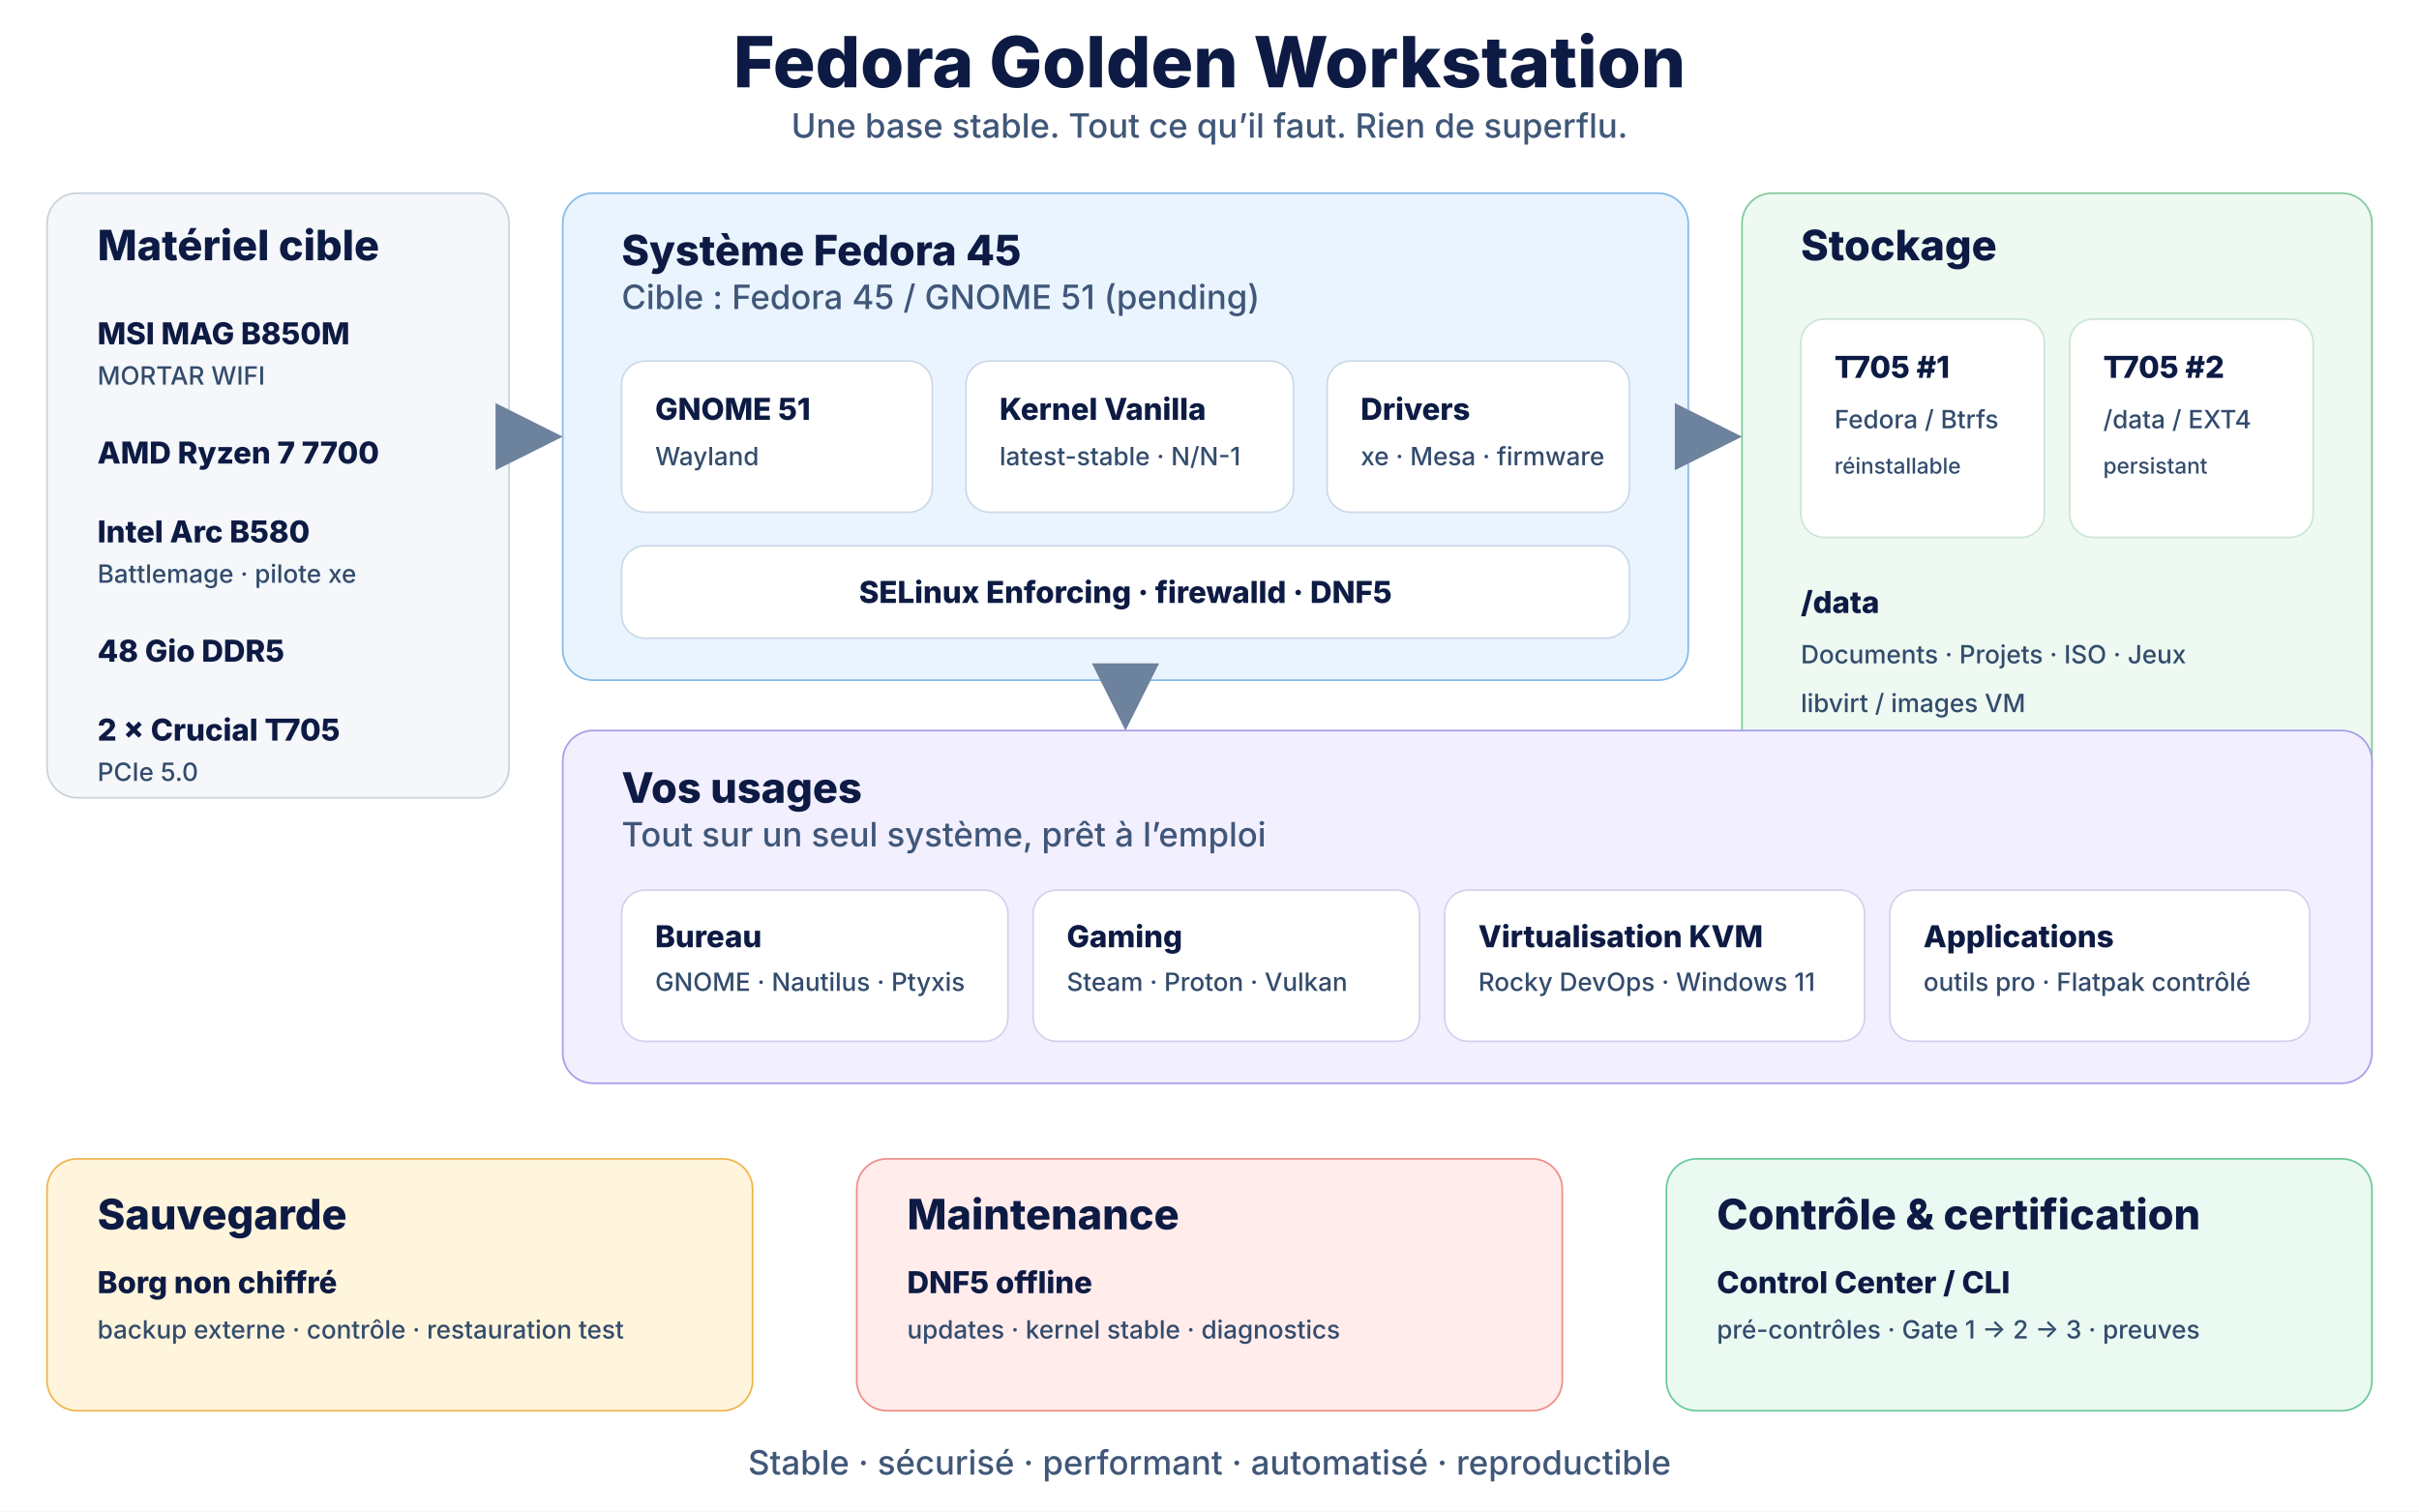
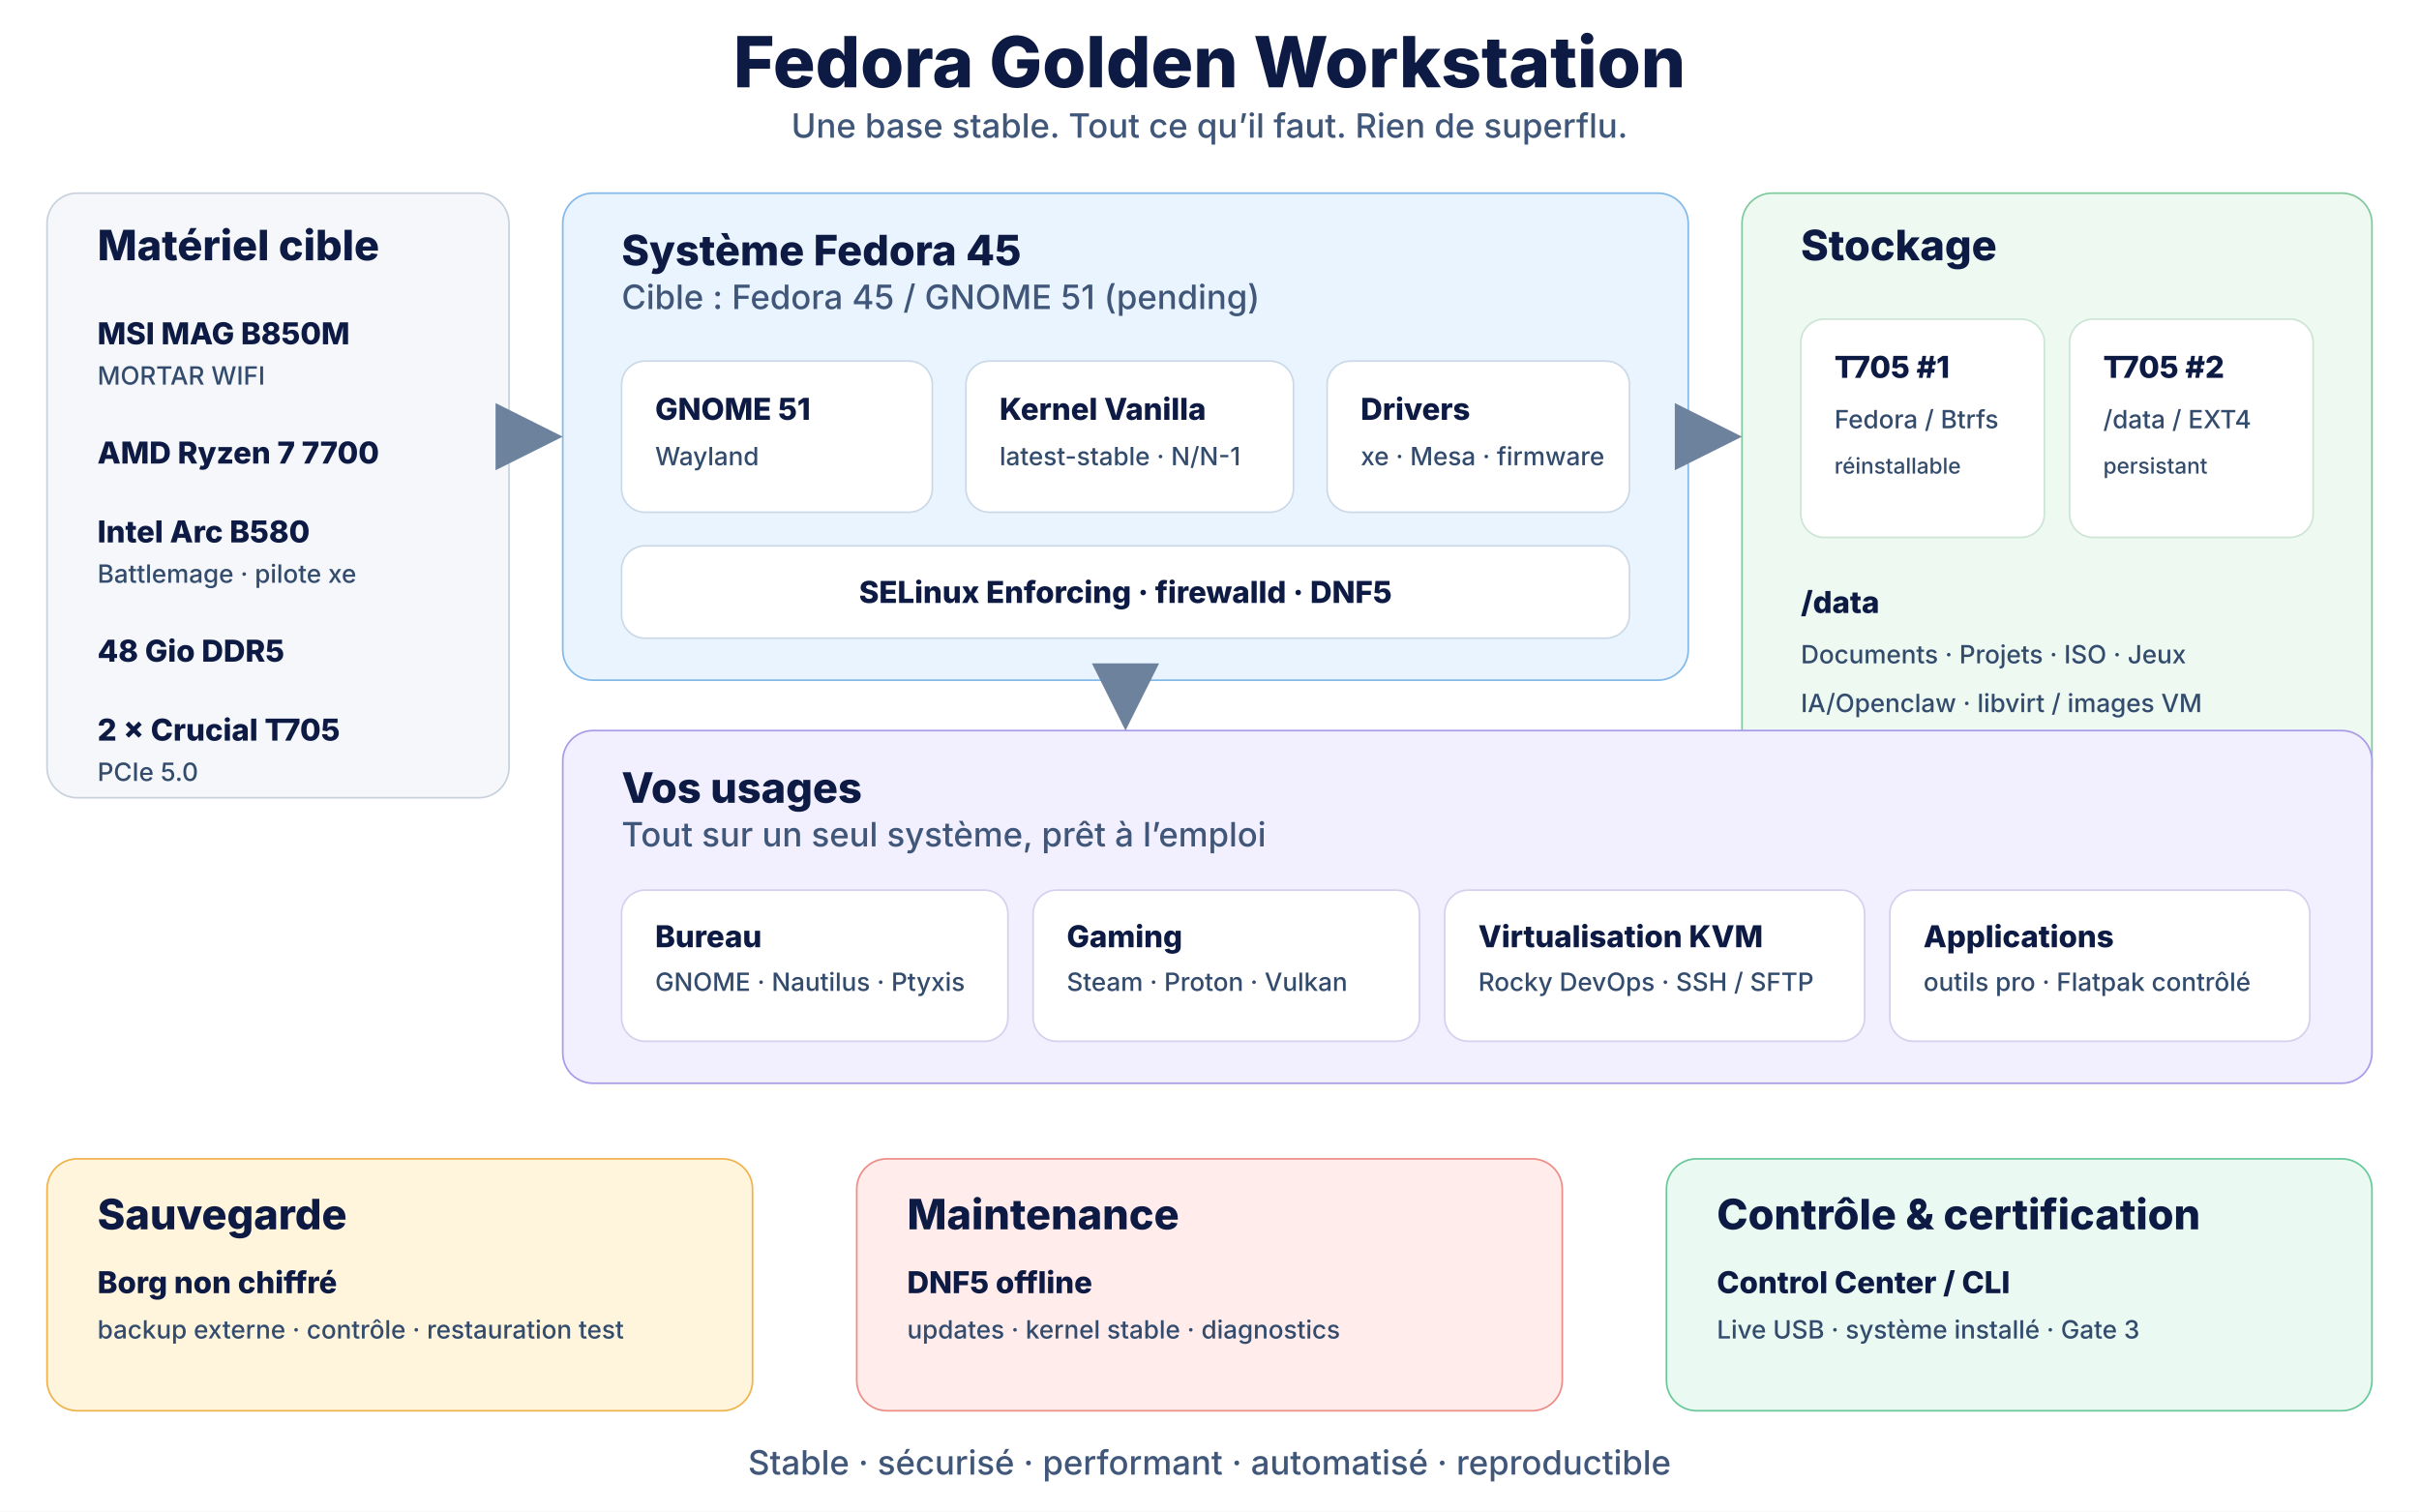
<svg xmlns="http://www.w3.org/2000/svg" viewBox="0 0 1440 900" role="img" aria-labelledby="title desc">
  <defs>
    <marker id="arrow" markerWidth="10" markerHeight="10" refX="8" refY="5" orient="auto">
      <path d="M0 0 L10 5 L0 10 Z" fill="#6d829d" />
    </marker>
    <style>
    text{font-family:Inter,system-ui,-apple-system,"Segoe UI",Roboto,Arial,sans-serif;fill:#0d1b44}
    .title{font-size:42px;font-weight:800}
    .subtitle{font-size:20px;font-weight:500;fill:#405779}
    .section{font-size:25px;font-weight:800}
    .card{font-size:18px;font-weight:800}
    .small{font-size:15px;font-weight:500;fill:#334c6d}
    .tiny{font-size:13px;font-weight:500;fill:#334c6d}
  </style>
  </defs>
  <rect width="1440" height="900" fill="#fff" />
  <text x="720" y="52" text-anchor="middle" class="title">Fedora Golden Workstation</text>
  <text x="720" y="82" text-anchor="middle" class="subtitle">Une base stable. Tout ce qu’il faut. Rien de superflu.</text>
  <rect x="28" y="115" width="275" height="360" rx="18" fill="#f5f7fa" stroke="#c8d1dc" />
  <text x="58" y="155" class="section">Matériel cible</text>
  <text x="58" y="205" class="card">MSI MAG B850M</text>
  <text x="58" y="229" class="small">MORTAR WIFI</text>
  <text x="58" y="276" class="card">AMD Ryzen 7 7700</text>
  <text x="58" y="323" class="card">Intel Arc B580</text>
  <text x="58" y="347" class="small">Battlemage · pilote xe</text>
  <text x="58" y="394" class="card">48 Gio DDR5</text>
  <text x="58" y="441" class="card">2 × Crucial T705</text>
  <text x="58" y="465" class="small">PCIe 5.0</text>
  <rect x="335" y="115" width="670" height="290" rx="18" fill="#eaf4ff" stroke="#83b9e8" />
  <text x="370" y="158" class="section">Système Fedora 45</text>
  <text x="370" y="184" class="subtitle">Cible : Fedora 45 / GNOME 51 (pending)</text>
  <rect x="370" y="215" width="185" height="90" rx="14" fill="#fff" stroke="#cbd9e7" />
  <text x="390" y="250" class="card">GNOME 51</text>
  <text x="390" y="277" class="small">Wayland</text>
  <rect x="575" y="215" width="195" height="90" rx="14" fill="#fff" stroke="#cbd9e7" />
  <text x="595" y="250" class="card">Kernel Vanilla</text>
  <text x="595" y="277" class="small">latest-stable · N/N-1</text>
  <rect x="790" y="215" width="180" height="90" rx="14" fill="#fff" stroke="#cbd9e7" />
  <text x="810" y="250" class="card">Drivers</text>
  <text x="810" y="277" class="small">xe · Mesa · firmware</text>
  <rect x="370" y="325" width="600" height="55" rx="14" fill="#fff" stroke="#cbd9e7" />
  <text x="670" y="359" text-anchor="middle" class="card">SELinux Enforcing · firewalld · DNF5</text>
  <rect x="1037" y="115" width="375" height="360" rx="18" fill="#edf9f1" stroke="#7fc99b" />
  <text x="1072" y="155" class="section">Stockage</text>
  <rect x="1072" y="190" width="145" height="130" rx="14" fill="#fff" stroke="#cce5d5" />
  <text x="1092" y="225" class="card">T705 #1</text>
  <text x="1092" y="255" class="small">Fedora / Btrfs</text>
  <text x="1092" y="282" class="tiny">réinstallable</text>
  <rect x="1232" y="190" width="145" height="130" rx="14" fill="#fff" stroke="#cce5d5" />
  <text x="1252" y="225" class="card">T705 #2</text>
  <text x="1252" y="255" class="small">/data / EXT4</text>
  <text x="1252" y="282" class="tiny">persistant</text>
  <text x="1072" y="365" class="card">/data</text>
  <text x="1072" y="395" class="small">Documents · Projets · ISO · Jeux</text>
-   <text x="1072" y="424" class="small">libvirt / images VM</text>
+   <text x="1072" y="424" class="small">IA/Openclaw · libvirt / images VM</text>
  <line x1="303" y1="260" x2="327" y2="260" stroke="#6d829d" stroke-width="4" marker-end="url(#arrow)" />
  <line x1="1007" y1="260" x2="1029" y2="260" stroke="#42a56f" stroke-width="4" marker-end="url(#arrow)" />
  <rect x="335" y="435" width="1077" height="210" rx="18" fill="#f2efff" stroke="#a89be8" />
  <text x="370" y="478" class="section">Vos usages</text>
  <text x="370" y="504" class="subtitle">Tout sur un seul système, prêt à l’emploi</text>
  <rect x="370" y="530" width="230" height="90" rx="14" fill="#fff" stroke="#d5d0ed" />
  <text x="390" y="564" class="card">Bureau</text>
  <text x="390" y="590" class="small">GNOME · Nautilus · Ptyxis</text>
  <rect x="615" y="530" width="230" height="90" rx="14" fill="#fff" stroke="#d5d0ed" />
  <text x="635" y="564" class="card">Gaming</text>
  <text x="635" y="590" class="small">Steam · Proton · Vulkan</text>
  <rect x="860" y="530" width="250" height="90" rx="14" fill="#fff" stroke="#d5d0ed" />
  <text x="880" y="564" class="card">Virtualisation KVM</text>
-   <text x="880" y="590" class="small">Rocky DevOps · Windows 11</text>
+   <text x="880" y="590" class="small">Rocky DevOps · SSH / SFTP</text>
  <rect x="1125" y="530" width="250" height="90" rx="14" fill="#fff" stroke="#d5d0ed" />
  <text x="1145" y="564" class="card">Applications</text>
  <text x="1145" y="590" class="small">outils pro · Flatpak contrôlé</text>
  <line x1="670" y1="405" x2="670" y2="427" stroke="#6d829d" stroke-width="4" marker-end="url(#arrow)" />
  <rect x="28" y="690" width="420" height="150" rx="18" fill="#fff4dc" stroke="#f0b34b" />
  <text x="58" y="732" class="section">Sauvegarde</text>
  <text x="58" y="770" class="card">Borg non chiffré</text>
  <text x="58" y="797" class="small">backup externe · contrôle · restauration test</text>
  <rect x="510" y="690" width="420" height="150" rx="18" fill="#ffeceb" stroke="#ee8c86" />
  <text x="540" y="732" class="section">Maintenance</text>
  <text x="540" y="770" class="card">DNF5 offline</text>
  <text x="540" y="797" class="small">updates · kernel stable · diagnostics</text>
  <rect x="992" y="690" width="420" height="150" rx="18" fill="#eaf9f1" stroke="#67c998" />
  <text x="1022" y="732" class="section">Contrôle &amp; certification</text>
  <text x="1022" y="770" class="card">Control Center / CLI</text>
-   <text x="1022" y="797" class="small">pré-contrôles · Gate 1 → 2 → 3 · preuves</text>
+   <text x="1022" y="797" class="small">Live USB · système installé · Gate 3</text>
  <text x="720" y="878" text-anchor="middle" class="subtitle">Stable · sécurisé · performant · automatisé · reproductible</text>
</svg>
